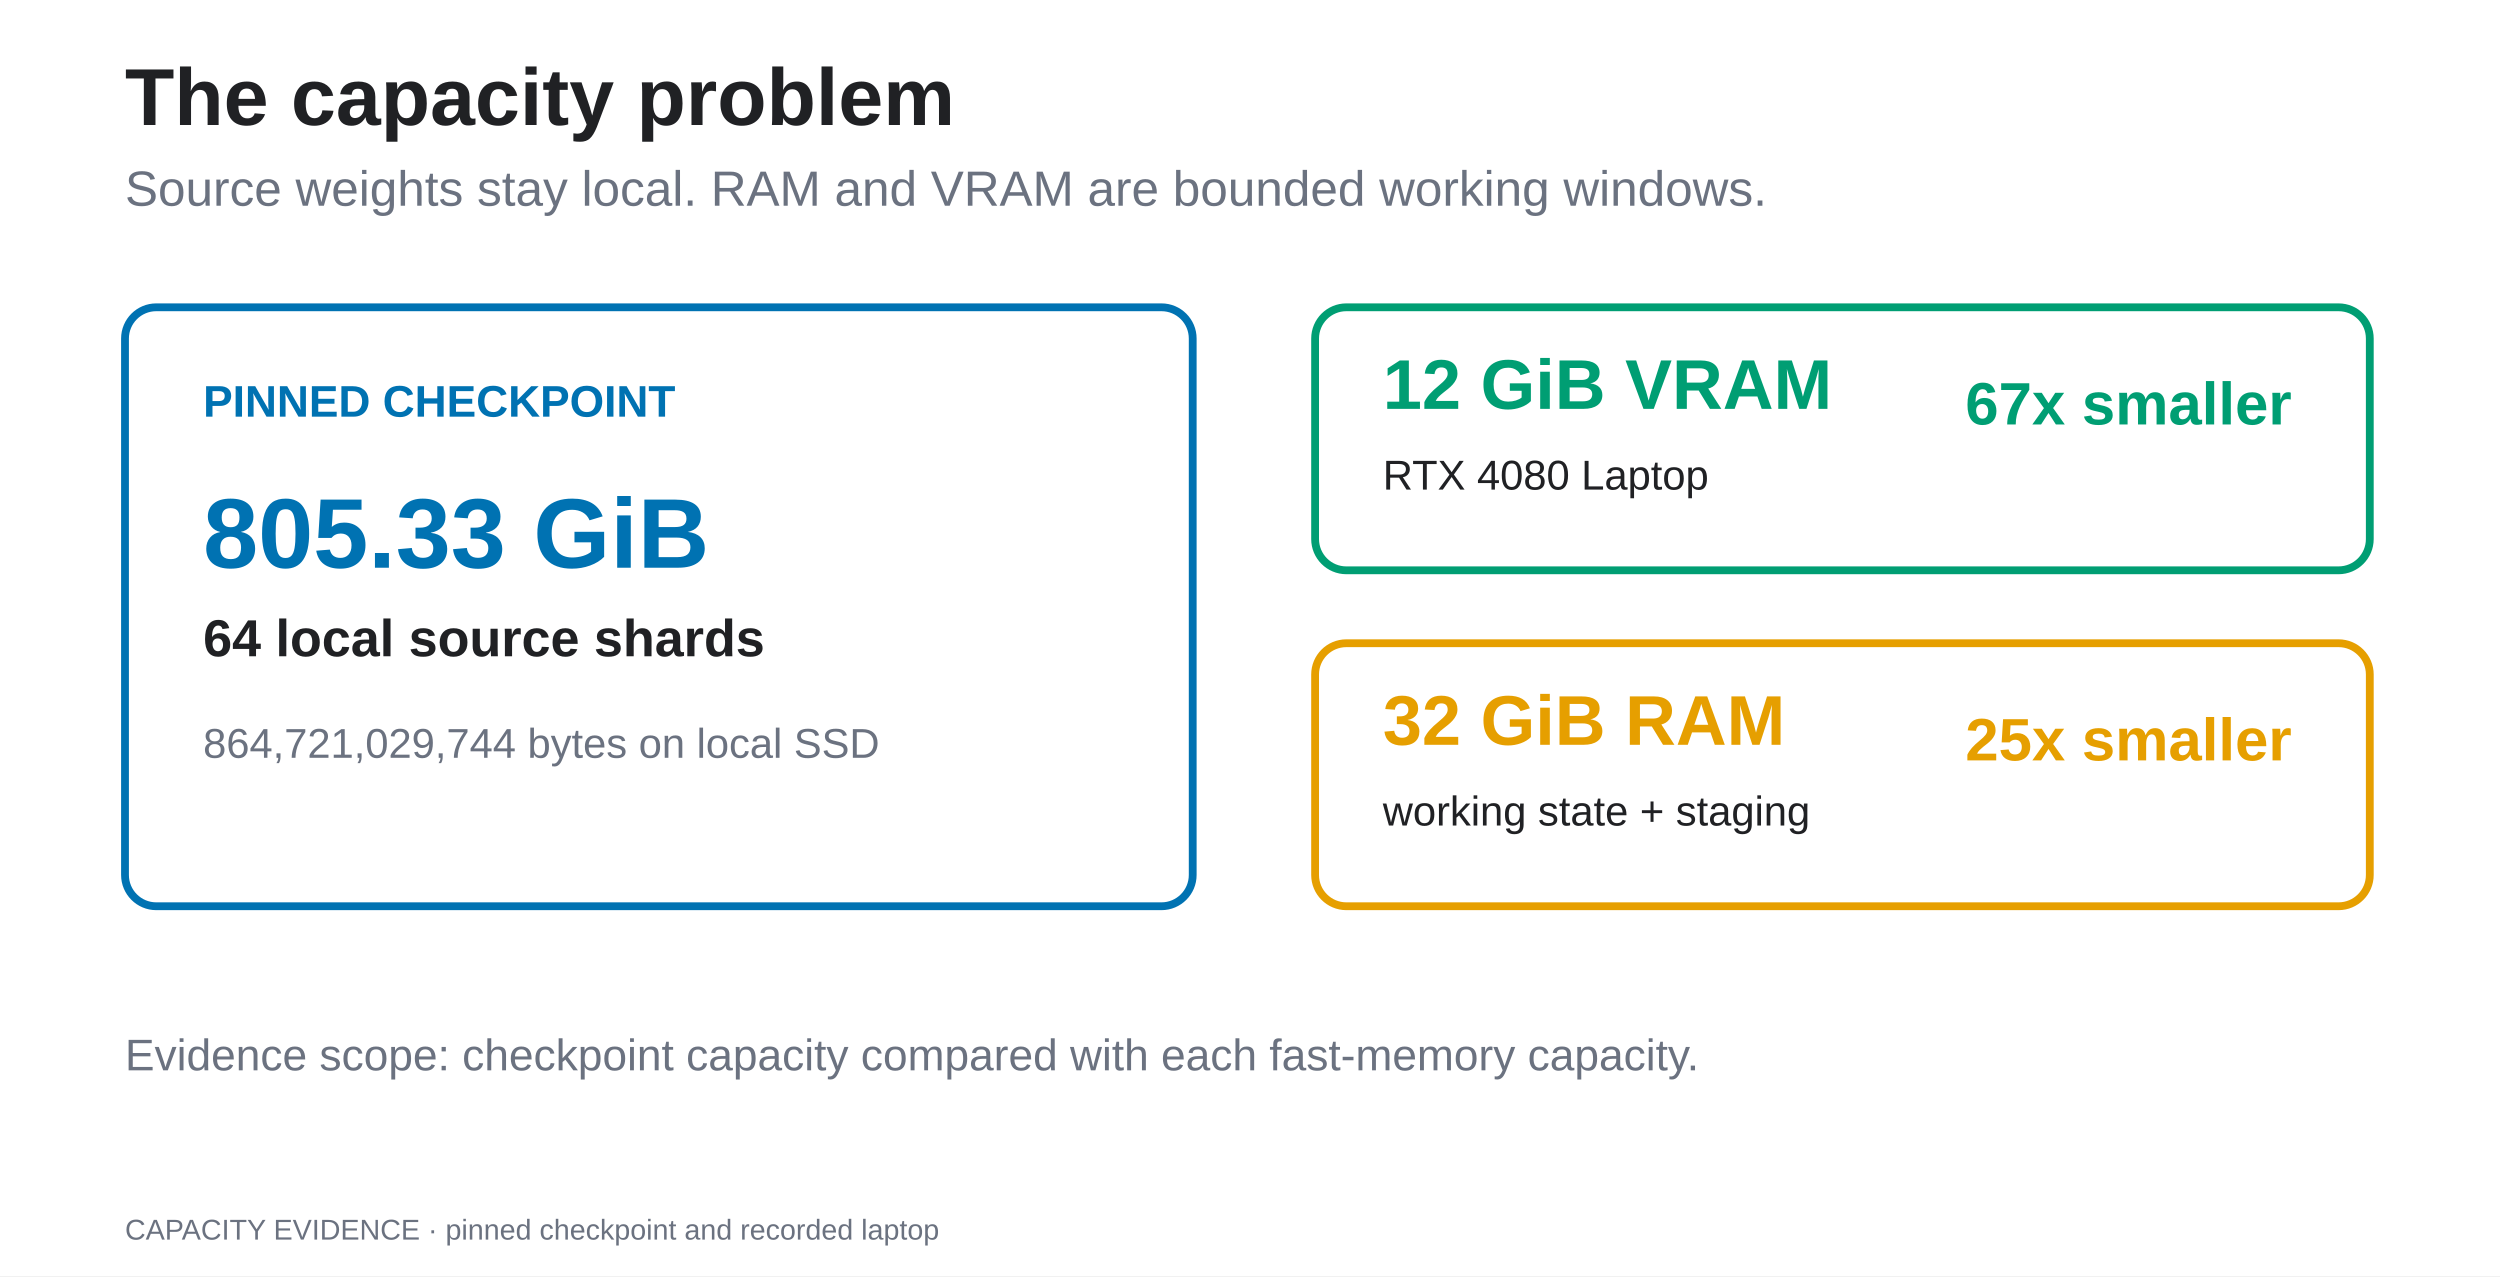
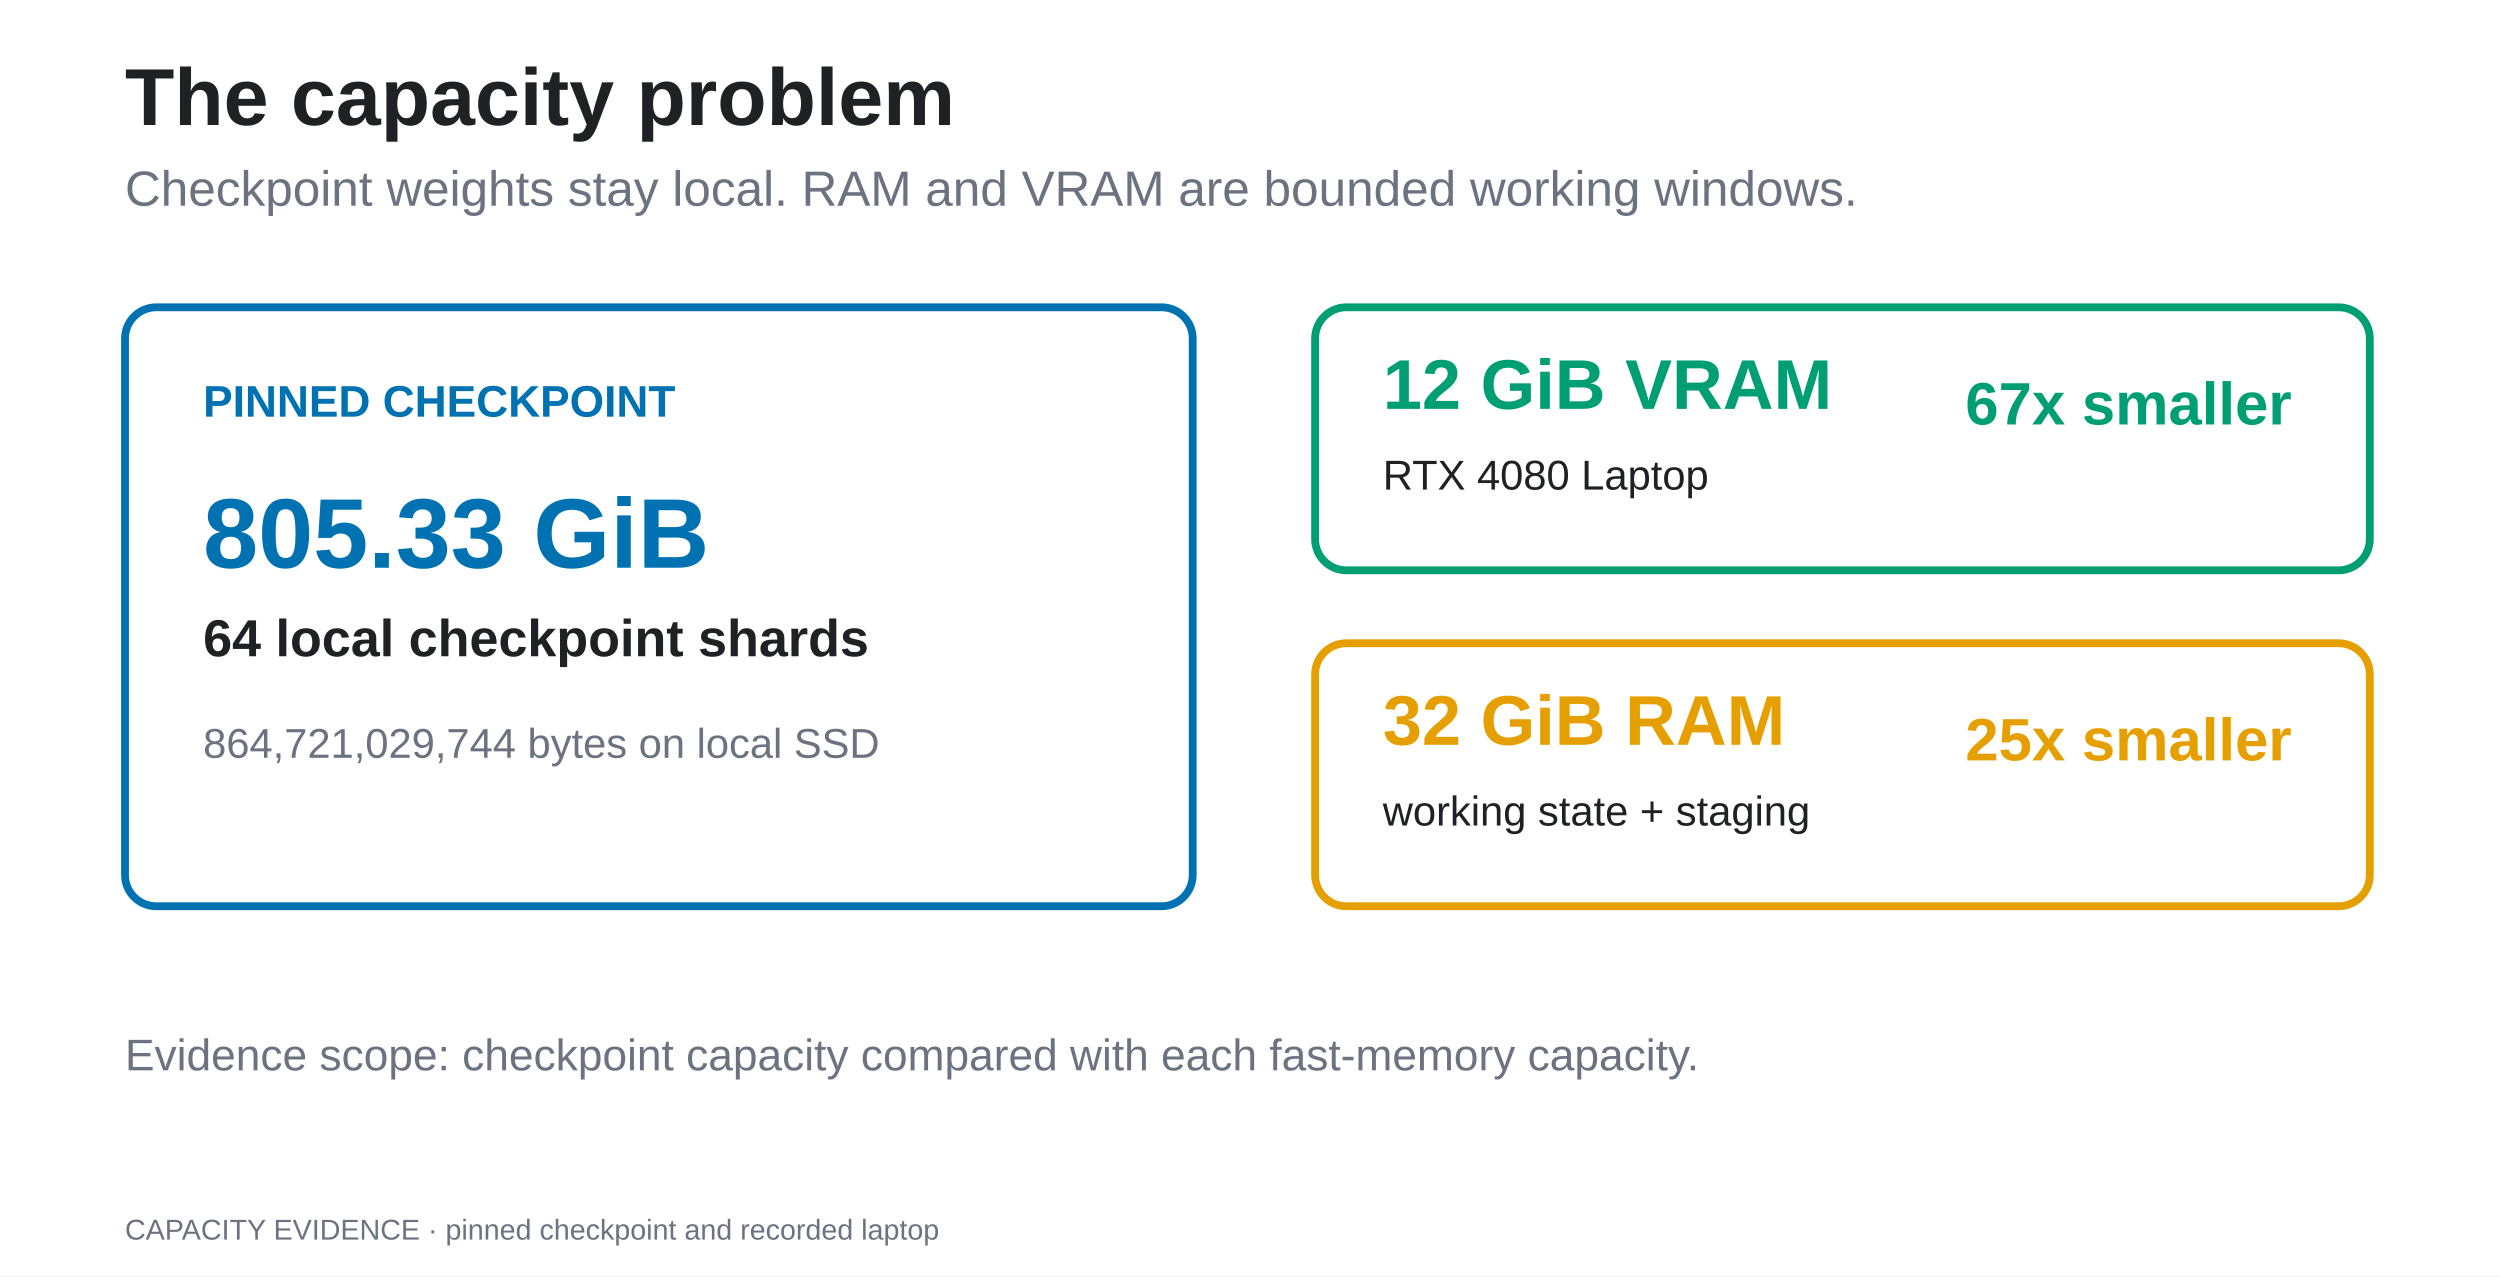
<svg xmlns="http://www.w3.org/2000/svg" width="960" height="490" viewBox="0 0 960 490" role="img" aria-labelledby="title desc">
  <rect width="100%" height="100%" fill="#ffffff" />
  <text x="48" y="48" font-family="Arial,Helvetica,sans-serif" font-size="31" fill="#202124" text-anchor="start" font-weight="bold">The capacity problem</text>
-   <text x="48" y="79" font-family="Arial,Helvetica,sans-serif" font-size="19" fill="#6b7280" text-anchor="start" font-weight="normal">Source weights stay local. RAM and VRAM are bounded working windows.</text>
+   <text x="48" y="79" font-family="Arial,Helvetica,sans-serif" font-size="19" fill="#6b7280" text-anchor="start" font-weight="normal">Checkpoint weights stay local. RAM and VRAM are bounded working windows.</text>
  <rect x="48" y="118" width="410" height="230" rx="12" fill="#ffffff" stroke="#0072B2" stroke-width="3" />
  <text x="78" y="160" font-family="Arial,Helvetica,sans-serif" font-size="17" fill="#0072B2" text-anchor="start" font-weight="bold">PINNED CHECKPOINT</text>
  <text x="78" y="218" font-family="Arial,Helvetica,sans-serif" font-size="38" fill="#0072B2" text-anchor="start" font-weight="bold">805.33 GiB</text>
-   <text x="78" y="252" font-family="Arial,Helvetica,sans-serif" font-size="20" fill="#202124" text-anchor="start" font-weight="bold">64 local source shards</text>
+   <text x="78" y="252" font-family="Arial,Helvetica,sans-serif" font-size="20" fill="#202124" text-anchor="start" font-weight="bold">64 local checkpoint shards</text>
  <text x="78" y="291" font-family="Arial,Helvetica,sans-serif" font-size="16" fill="#6b7280" text-anchor="start" font-weight="normal">864,721,029,744 bytes on local SSD</text>
  <rect x="505" y="118" width="405" height="101" rx="12" fill="#ffffff" stroke="#009E73" stroke-width="3" />
  <text x="531" y="157" font-family="Arial,Helvetica,sans-serif" font-size="27" fill="#009E73" text-anchor="start" font-weight="bold">12 GiB VRAM</text>
  <text x="531" y="188" font-family="Arial,Helvetica,sans-serif" font-size="16" fill="#202124" text-anchor="start" font-weight="normal">RTX 4080 Laptop</text>
  <text x="880" y="163" font-family="Arial,Helvetica,sans-serif" font-size="23" fill="#009E73" text-anchor="end" font-weight="bold">67x smaller</text>
  <rect x="505" y="247" width="405" height="101" rx="12" fill="#ffffff" stroke="#E69F00" stroke-width="3" />
  <text x="531" y="286" font-family="Arial,Helvetica,sans-serif" font-size="27" fill="#E69F00" text-anchor="start" font-weight="bold">32 GiB RAM</text>
  <text x="531" y="317" font-family="Arial,Helvetica,sans-serif" font-size="16" fill="#202124" text-anchor="start" font-weight="normal">working state + staging</text>
  <text x="880" y="292" font-family="Arial,Helvetica,sans-serif" font-size="23" fill="#E69F00" text-anchor="end" font-weight="bold">25x smaller</text>
  <text x="48" y="411" font-family="Arial,Helvetica,sans-serif" font-size="17" fill="#6b7280" text-anchor="start" font-weight="normal">Evidence scope: checkpoint capacity compared with each fast-memory capacity.</text>
  <text x="48" y="476" font-family="Arial,Helvetica,sans-serif" font-size="11" fill="#6b7280" text-anchor="start" font-weight="normal">CAPACITY EVIDENCE · pinned checkpoint and recorded laptop</text>
</svg>
